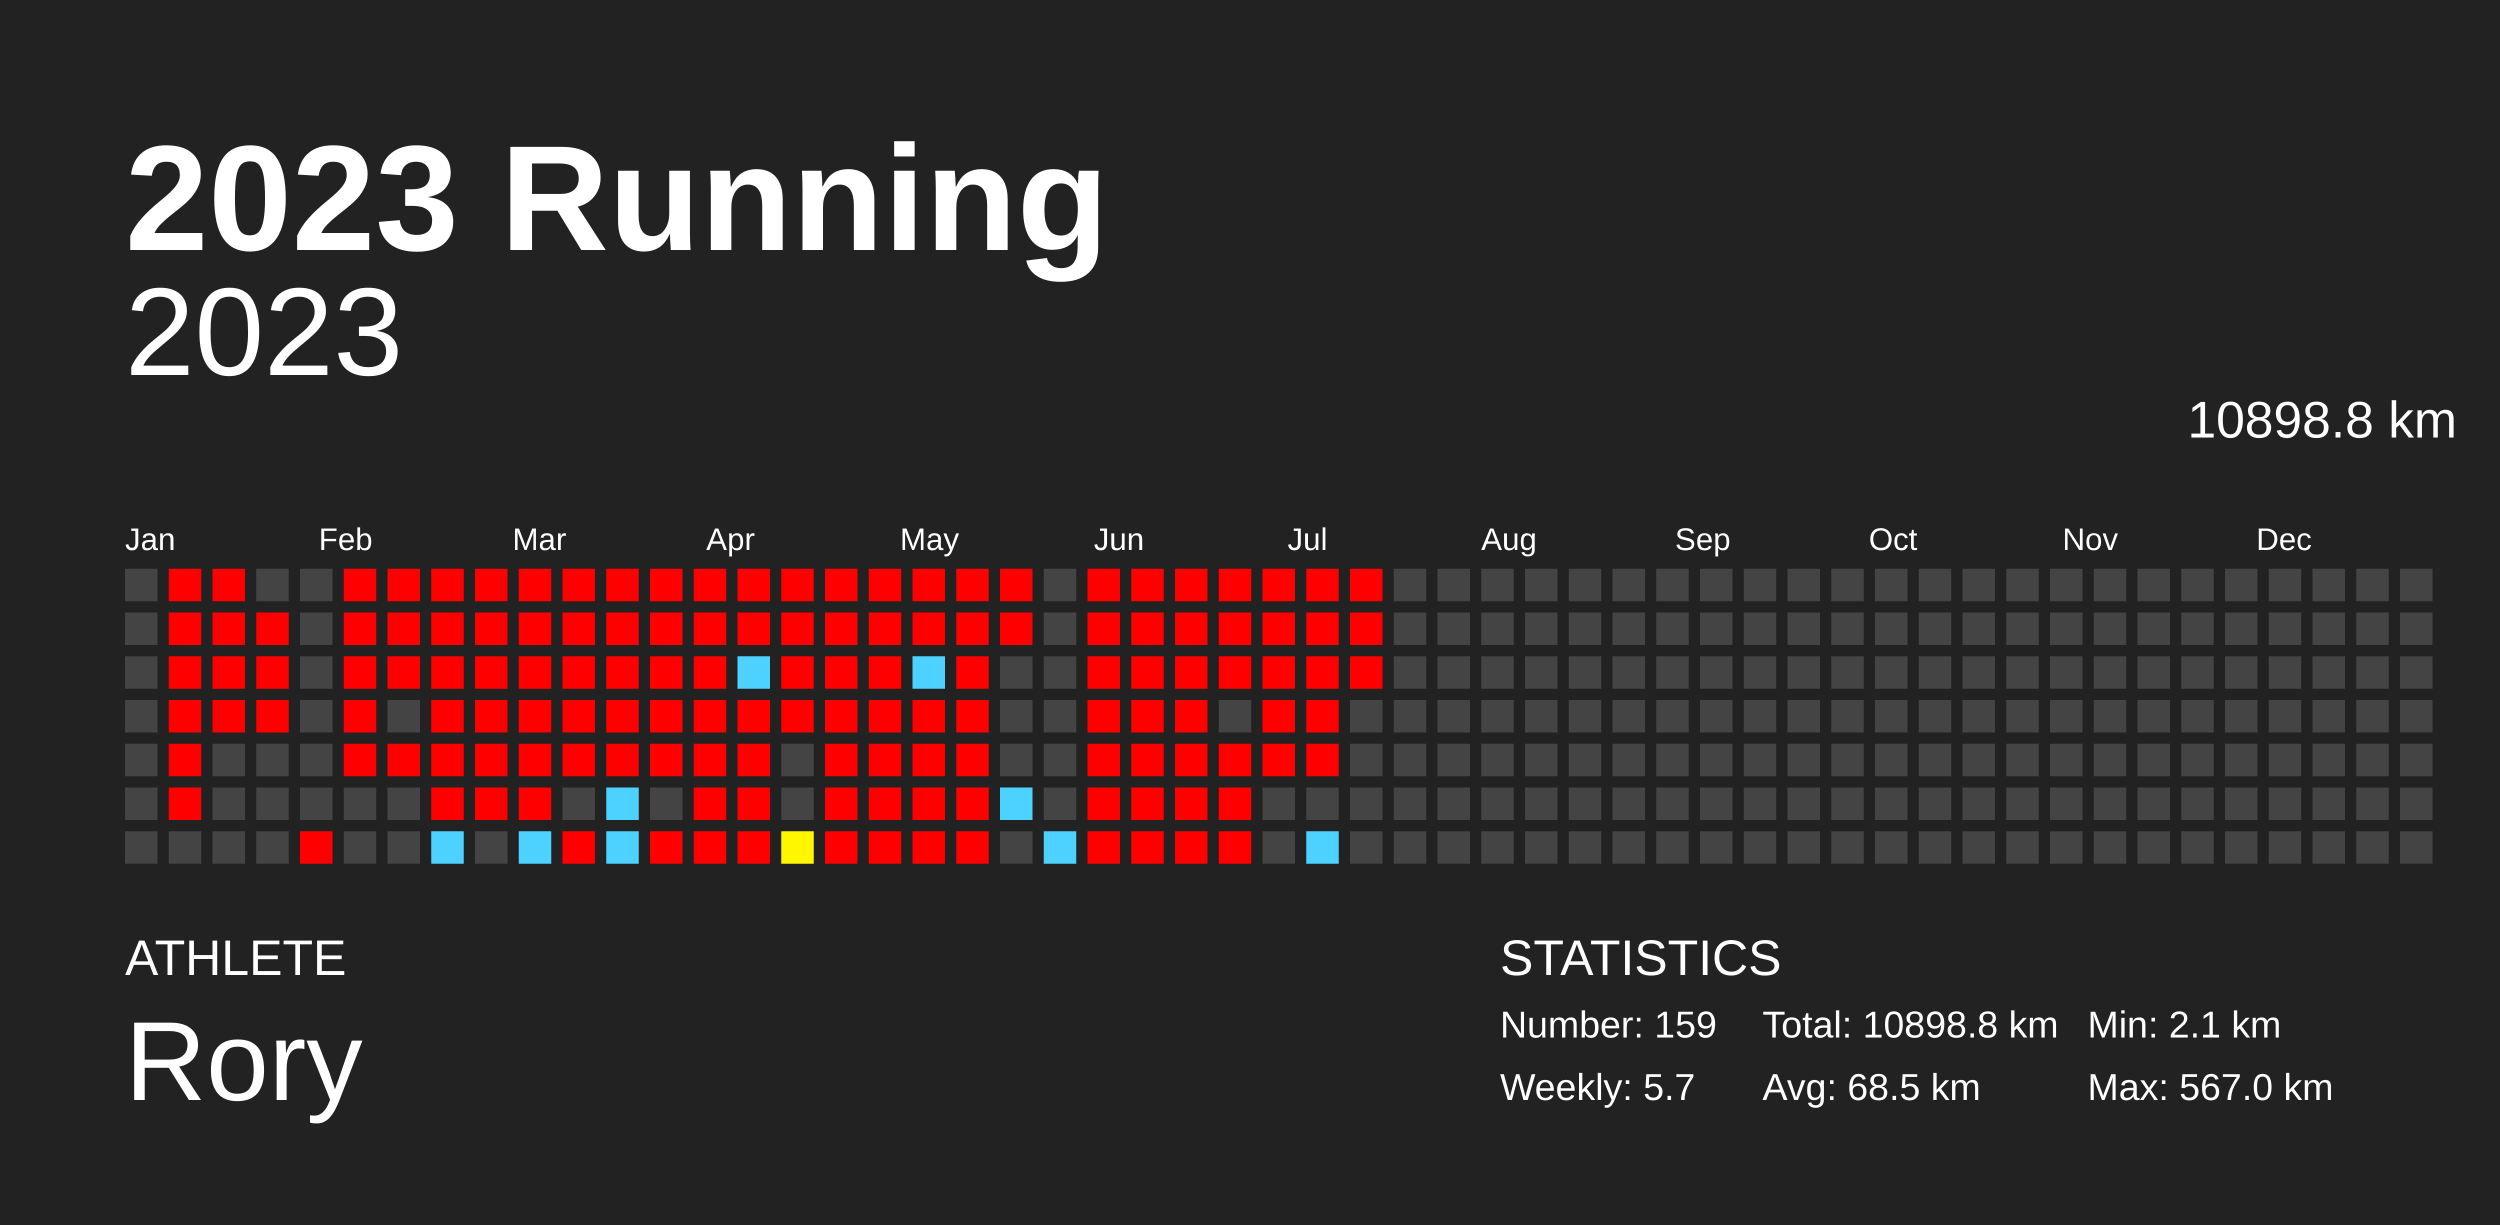
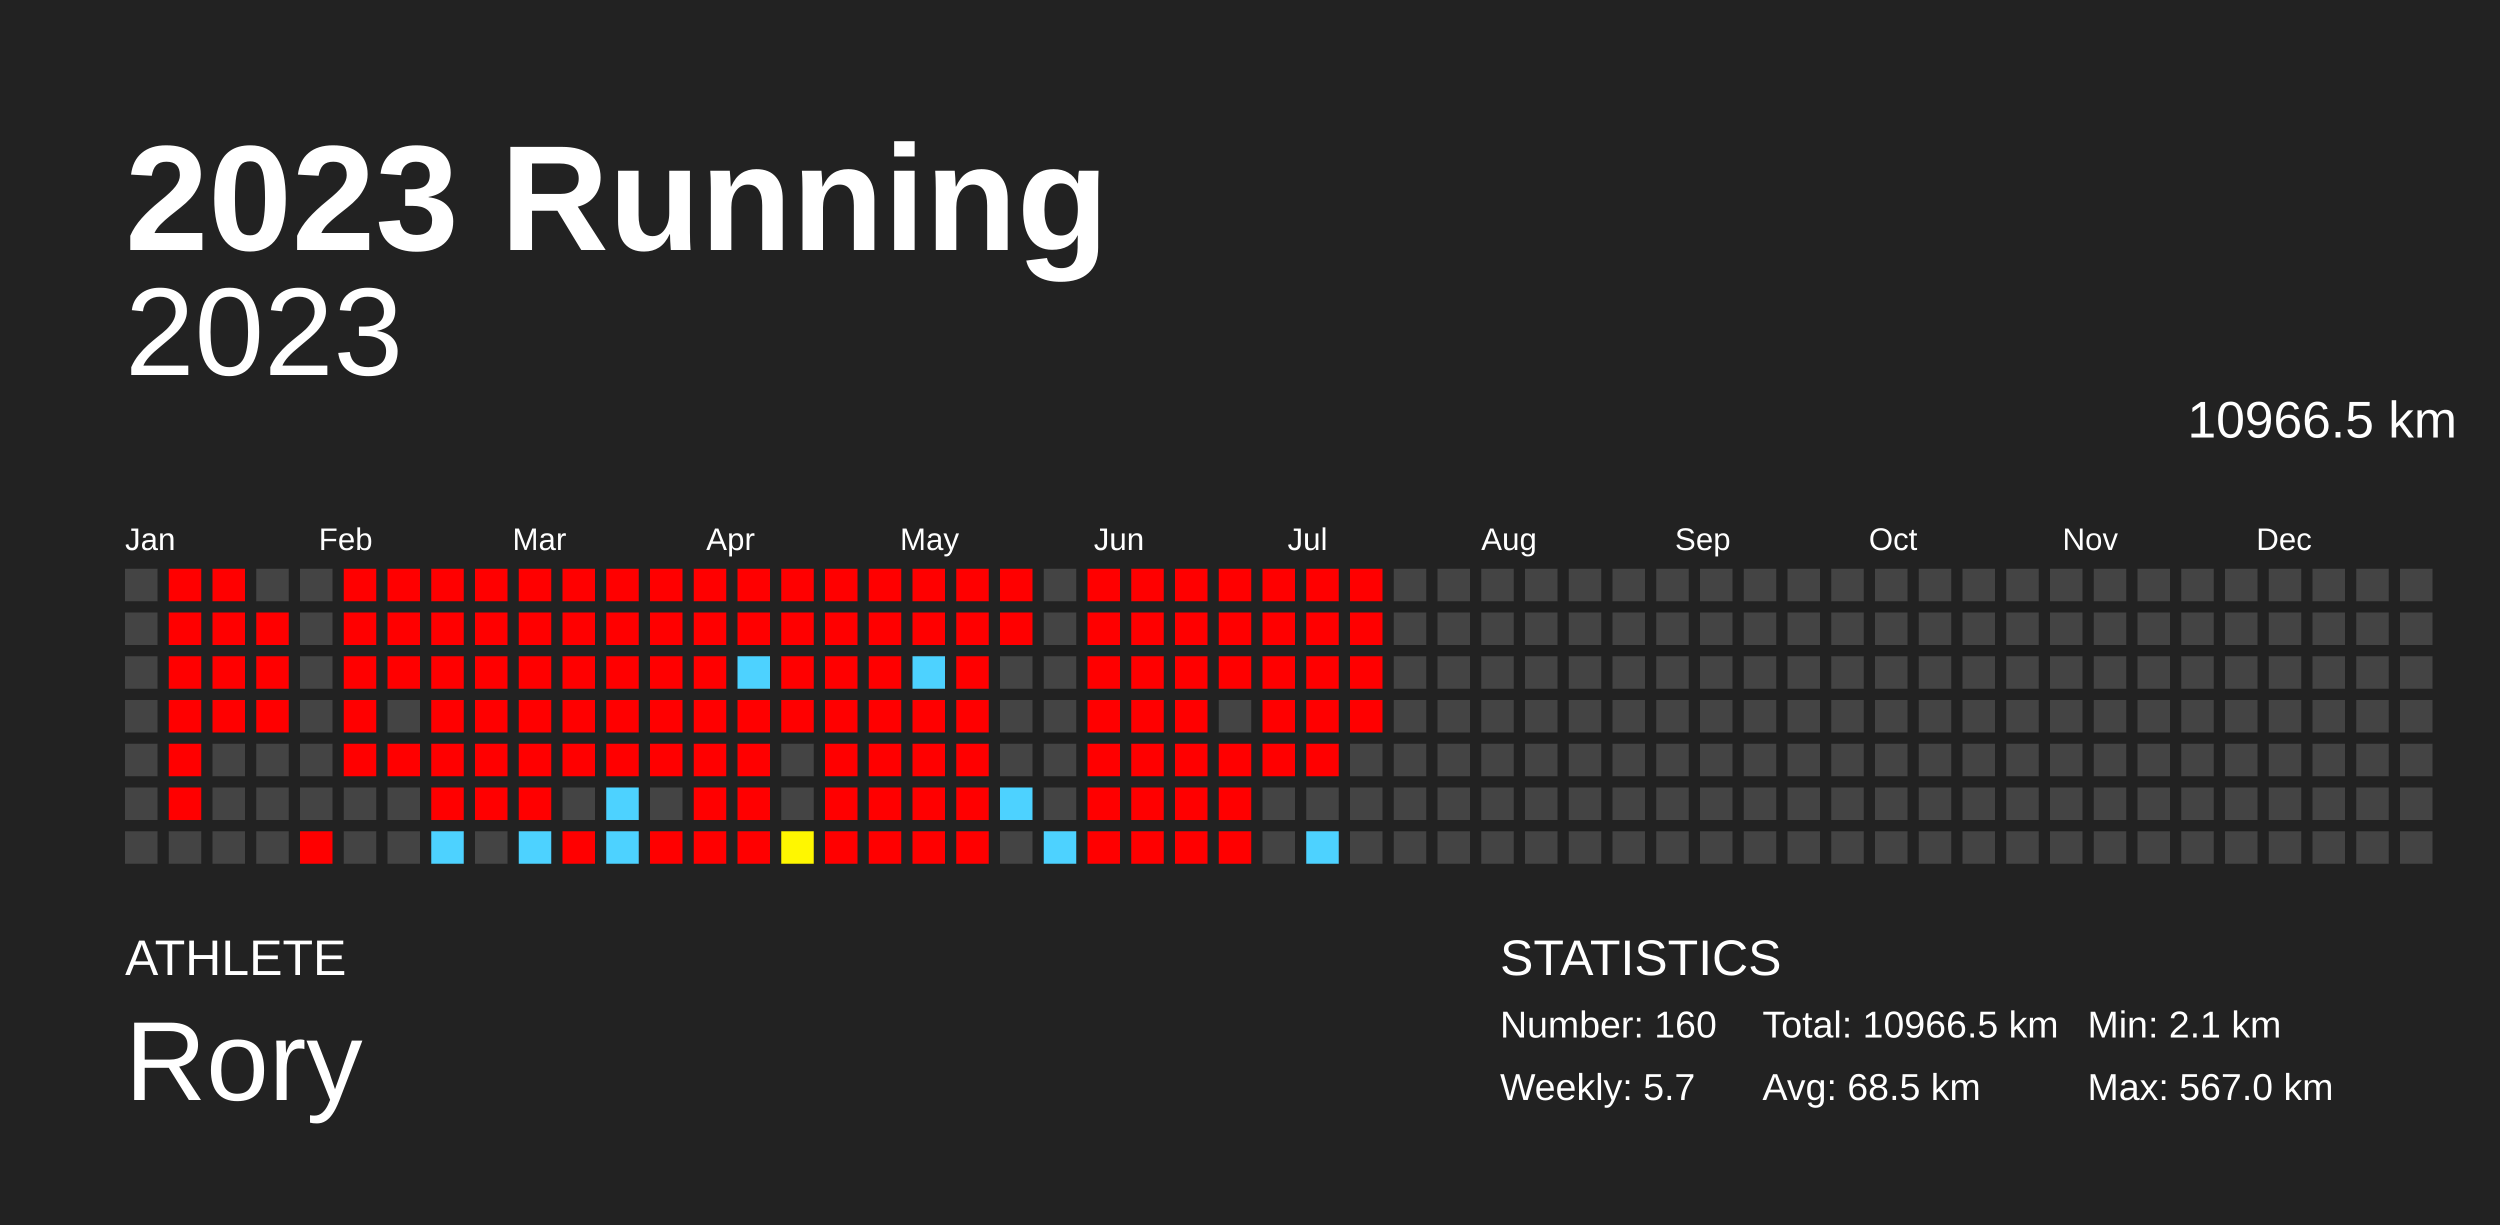
<svg xmlns="http://www.w3.org/2000/svg" baseProfile="full" height="98mm" version="1.1" viewBox="0,0,200,98" width="200mm">
  <defs />
  <rect fill="#222222" height="98" width="200" x="0" y="0" />
  <text fill="#FFFFFF" style="font-size:12px; font-family:Arial; font-weight:bold;" x="10" y="20">2023 Running</text>
  <text fill="#FFFFFF" style="font-size:4px; font-family:Arial" x="10" y="78">ATHLETE</text>
  <text fill="#FFFFFF" style="font-size:9px; font-family:Arial" x="10" y="88">Rory</text>
  <text fill="#FFFFFF" style="font-size:4px; font-family:Arial" x="120" y="78">STATISTICS</text>
-   <text fill="#FFFFFF" style="font-size:3px; font-family:Arial" x="120" y="83">Number: 159</text>
+   <text fill="#FFFFFF" style="font-size:3px; font-family:Arial" x="120" y="83">Number: 160</text>
  <text fill="#FFFFFF" style="font-size:3px; font-family:Arial" x="120" y="88">Weekly: 5.7</text>
-   <text fill="#FFFFFF" style="font-size:3px; font-family:Arial" x="141" y="83">Total: 10898.8 km</text>
+   <text fill="#FFFFFF" style="font-size:3px; font-family:Arial" x="141" y="83">Total: 10966.5 km</text>
  <text fill="#FFFFFF" style="font-size:3px; font-family:Arial" x="141" y="88">Avg: 68.5 km</text>
  <text fill="#FFFFFF" style="font-size:3px; font-family:Arial" x="167" y="83">Min: 2.1 km</text>
  <text fill="#FFFFFF" style="font-size:3px; font-family:Arial" x="167" y="88">Max: 567.0 km</text>
  <text alignment-baseline="hanging" fill="#FFFFFF" style="font-size:10.0px; font-family:Arial;" x="10" y="30">2023</text>
-   <text alignment-baseline="hanging" fill="#FFFFFF" style="font-size:4.125px; font-family:Arial;" x="175" y="35">10898.8 km</text>
+   <text alignment-baseline="hanging" fill="#FFFFFF" style="font-size:4.125px; font-family:Arial;" x="175" y="35">10966.5 km</text>
  <text fill="#FFFFFF" style="font-size:2.5px; font-family:Arial" x="10.0" y="44">Jan</text>
  <text fill="#FFFFFF" style="font-size:2.5px; font-family:Arial" x="25.5" y="44">Feb</text>
  <text fill="#FFFFFF" style="font-size:2.5px; font-family:Arial" x="41.0" y="44">Mar</text>
  <text fill="#FFFFFF" style="font-size:2.5px; font-family:Arial" x="56.5" y="44">Apr</text>
  <text fill="#FFFFFF" style="font-size:2.5px; font-family:Arial" x="72.0" y="44">May</text>
  <text fill="#FFFFFF" style="font-size:2.5px; font-family:Arial" x="87.5" y="44">Jun</text>
  <text fill="#FFFFFF" style="font-size:2.5px; font-family:Arial" x="103.0" y="44">Jul</text>
  <text fill="#FFFFFF" style="font-size:2.5px; font-family:Arial" x="118.5" y="44">Aug</text>
  <text fill="#FFFFFF" style="font-size:2.5px; font-family:Arial" x="134.0" y="44">Sep</text>
  <text fill="#FFFFFF" style="font-size:2.5px; font-family:Arial" x="149.5" y="44">Oct</text>
  <text fill="#FFFFFF" style="font-size:2.5px; font-family:Arial" x="165.0" y="44">Nov</text>
  <text fill="#FFFFFF" style="font-size:2.5px; font-family:Arial" x="180.5" y="44">Dec</text>
  <rect fill="#444444" height="2.6" width="2.6" x="10.0" y="45.5" />
  <rect fill="#444444" height="2.6" width="2.6" x="10.0" y="49.0" />
  <rect fill="#444444" height="2.6" width="2.6" x="10.0" y="52.5" />
  <rect fill="#444444" height="2.6" width="2.6" x="10.0" y="56.0" />
  <rect fill="#444444" height="2.6" width="2.6" x="10.0" y="59.5" />
  <rect fill="#444444" height="2.6" width="2.6" x="10.0" y="63.0" />
  <rect fill="#444444" height="2.6" width="2.6" x="10.0" y="66.5" />
  <rect fill="red" height="2.6" width="2.6" x="13.5" y="45.5" />
  <rect fill="red" height="2.6" width="2.6" x="13.5" y="49.0" />
  <rect fill="red" height="2.6" width="2.6" x="13.5" y="52.5" />
  <rect fill="red" height="2.6" width="2.6" x="13.5" y="56.0" />
  <rect fill="red" height="2.6" width="2.6" x="13.5" y="59.5" />
  <rect fill="red" height="2.6" width="2.6" x="13.5" y="63.0" />
  <rect fill="#444444" height="2.6" width="2.6" x="13.5" y="66.5" />
  <rect fill="red" height="2.6" width="2.6" x="17.0" y="45.5" />
  <rect fill="red" height="2.6" width="2.6" x="17.0" y="49.0" />
  <rect fill="red" height="2.6" width="2.6" x="17.0" y="52.5" />
  <rect fill="red" height="2.6" width="2.6" x="17.0" y="56.0" />
  <rect fill="#444444" height="2.6" width="2.6" x="17.0" y="59.5" />
  <rect fill="#444444" height="2.6" width="2.6" x="17.0" y="63.0" />
  <rect fill="#444444" height="2.6" width="2.6" x="17.0" y="66.5" />
  <rect fill="#444444" height="2.6" width="2.6" x="20.5" y="45.5" />
  <rect fill="red" height="2.6" width="2.6" x="20.5" y="49.0" />
  <rect fill="red" height="2.6" width="2.6" x="20.5" y="52.5" />
  <rect fill="red" height="2.6" width="2.6" x="20.5" y="56.0" />
  <rect fill="#444444" height="2.6" width="2.6" x="20.5" y="59.5" />
  <rect fill="#444444" height="2.6" width="2.6" x="20.5" y="63.0" />
  <rect fill="#444444" height="2.6" width="2.6" x="20.5" y="66.5" />
  <rect fill="#444444" height="2.6" width="2.6" x="24.0" y="45.5" />
  <rect fill="#444444" height="2.6" width="2.6" x="24.0" y="49.0" />
  <rect fill="#444444" height="2.6" width="2.6" x="24.0" y="52.5" />
  <rect fill="#444444" height="2.6" width="2.6" x="24.0" y="56.0" />
  <rect fill="#444444" height="2.6" width="2.6" x="24.0" y="59.5" />
  <rect fill="#444444" height="2.6" width="2.6" x="24.0" y="63.0" />
  <rect fill="red" height="2.6" width="2.6" x="24.0" y="66.5" />
  <rect fill="red" height="2.6" width="2.6" x="27.5" y="45.5" />
  <rect fill="red" height="2.6" width="2.6" x="27.5" y="49.0" />
  <rect fill="red" height="2.6" width="2.6" x="27.5" y="52.5" />
  <rect fill="red" height="2.6" width="2.6" x="27.5" y="56.0" />
  <rect fill="red" height="2.6" width="2.6" x="27.5" y="59.5" />
  <rect fill="#444444" height="2.6" width="2.6" x="27.5" y="63.0" />
  <rect fill="#444444" height="2.6" width="2.6" x="27.5" y="66.5" />
  <rect fill="red" height="2.6" width="2.6" x="31.0" y="45.5" />
  <rect fill="red" height="2.6" width="2.6" x="31.0" y="49.0" />
  <rect fill="red" height="2.6" width="2.6" x="31.0" y="52.5" />
  <rect fill="#444444" height="2.6" width="2.6" x="31.0" y="56.0" />
  <rect fill="red" height="2.6" width="2.6" x="31.0" y="59.5" />
  <rect fill="#444444" height="2.6" width="2.6" x="31.0" y="63.0" />
  <rect fill="#444444" height="2.6" width="2.6" x="31.0" y="66.5" />
  <rect fill="red" height="2.6" width="2.6" x="34.5" y="45.5" />
  <rect fill="red" height="2.6" width="2.6" x="34.5" y="49.0" />
  <rect fill="red" height="2.6" width="2.6" x="34.5" y="52.5" />
  <rect fill="red" height="2.6" width="2.6" x="34.5" y="56.0" />
  <rect fill="red" height="2.6" width="2.6" x="34.5" y="59.5" />
  <rect fill="red" height="2.6" width="2.6" x="34.5" y="63.0" />
  <rect fill="#4dd2ff" height="2.6" width="2.6" x="34.5" y="66.5" />
  <rect fill="red" height="2.6" width="2.6" x="38.0" y="45.5" />
  <rect fill="red" height="2.6" width="2.6" x="38.0" y="49.0" />
  <rect fill="red" height="2.6" width="2.6" x="38.0" y="52.5" />
  <rect fill="red" height="2.6" width="2.6" x="38.0" y="56.0" />
  <rect fill="red" height="2.6" width="2.6" x="38.0" y="59.5" />
  <rect fill="red" height="2.6" width="2.6" x="38.0" y="63.0" />
  <rect fill="#444444" height="2.6" width="2.6" x="38.0" y="66.5" />
  <rect fill="red" height="2.6" width="2.6" x="41.5" y="45.5" />
  <rect fill="red" height="2.6" width="2.6" x="41.5" y="49.0" />
  <rect fill="red" height="2.6" width="2.6" x="41.5" y="52.5" />
  <rect fill="red" height="2.6" width="2.6" x="41.5" y="56.0" />
  <rect fill="red" height="2.6" width="2.6" x="41.5" y="59.5" />
  <rect fill="red" height="2.6" width="2.6" x="41.5" y="63.0" />
  <rect fill="#4dd2ff" height="2.6" width="2.6" x="41.5" y="66.5" />
  <rect fill="red" height="2.6" width="2.6" x="45.0" y="45.5" />
  <rect fill="red" height="2.6" width="2.6" x="45.0" y="49.0" />
  <rect fill="red" height="2.6" width="2.6" x="45.0" y="52.5" />
  <rect fill="red" height="2.6" width="2.6" x="45.0" y="56.0" />
  <rect fill="red" height="2.6" width="2.6" x="45.0" y="59.5" />
  <rect fill="#444444" height="2.6" width="2.6" x="45.0" y="63.0" />
  <rect fill="red" height="2.6" width="2.6" x="45.0" y="66.5" />
  <rect fill="red" height="2.6" width="2.6" x="48.5" y="45.5" />
  <rect fill="red" height="2.6" width="2.6" x="48.5" y="49.0" />
  <rect fill="red" height="2.6" width="2.6" x="48.5" y="52.5" />
  <rect fill="red" height="2.6" width="2.6" x="48.5" y="56.0" />
  <rect fill="red" height="2.6" width="2.6" x="48.5" y="59.5" />
  <rect fill="#4dd2ff" height="2.6" width="2.6" x="48.5" y="63.0" />
  <rect fill="#4dd2ff" height="2.6" width="2.6" x="48.5" y="66.5" />
  <rect fill="red" height="2.6" width="2.6" x="52.0" y="45.5" />
  <rect fill="red" height="2.6" width="2.6" x="52.0" y="49.0" />
  <rect fill="red" height="2.6" width="2.6" x="52.0" y="52.5" />
  <rect fill="red" height="2.6" width="2.6" x="52.0" y="56.0" />
  <rect fill="red" height="2.6" width="2.6" x="52.0" y="59.5" />
  <rect fill="#444444" height="2.6" width="2.6" x="52.0" y="63.0" />
  <rect fill="red" height="2.6" width="2.6" x="52.0" y="66.5" />
  <rect fill="red" height="2.6" width="2.6" x="55.5" y="45.5" />
  <rect fill="red" height="2.6" width="2.6" x="55.5" y="49.0" />
  <rect fill="red" height="2.6" width="2.6" x="55.5" y="52.5" />
  <rect fill="red" height="2.6" width="2.6" x="55.5" y="56.0" />
  <rect fill="red" height="2.6" width="2.6" x="55.5" y="59.5" />
  <rect fill="red" height="2.6" width="2.6" x="55.5" y="63.0" />
  <rect fill="red" height="2.6" width="2.6" x="55.5" y="66.5" />
  <rect fill="red" height="2.6" width="2.6" x="59.0" y="45.5" />
  <rect fill="red" height="2.6" width="2.6" x="59.0" y="49.0" />
  <rect fill="#4dd2ff" height="2.6" width="2.6" x="59.0" y="52.5" />
  <rect fill="red" height="2.6" width="2.6" x="59.0" y="56.0" />
  <rect fill="red" height="2.6" width="2.6" x="59.0" y="59.5" />
  <rect fill="red" height="2.6" width="2.6" x="59.0" y="63.0" />
  <rect fill="red" height="2.6" width="2.6" x="59.0" y="66.5" />
  <rect fill="red" height="2.6" width="2.6" x="62.5" y="45.5" />
  <rect fill="red" height="2.6" width="2.6" x="62.5" y="49.0" />
  <rect fill="red" height="2.6" width="2.6" x="62.5" y="52.5" />
  <rect fill="red" height="2.6" width="2.6" x="62.5" y="56.0" />
  <rect fill="#444444" height="2.6" width="2.6" x="62.5" y="59.5" />
  <rect fill="#444444" height="2.6" width="2.6" x="62.5" y="63.0" />
  <rect fill="#fff700" height="2.6" width="2.6" x="62.5" y="66.5" />
  <rect fill="red" height="2.6" width="2.6" x="66.0" y="45.5" />
  <rect fill="red" height="2.6" width="2.6" x="66.0" y="49.0" />
  <rect fill="red" height="2.6" width="2.6" x="66.0" y="52.5" />
  <rect fill="red" height="2.6" width="2.6" x="66.0" y="56.0" />
  <rect fill="red" height="2.6" width="2.6" x="66.0" y="59.5" />
  <rect fill="red" height="2.6" width="2.6" x="66.0" y="63.0" />
  <rect fill="red" height="2.6" width="2.6" x="66.0" y="66.5" />
  <rect fill="red" height="2.6" width="2.6" x="69.5" y="45.5" />
  <rect fill="red" height="2.6" width="2.6" x="69.5" y="49.0" />
  <rect fill="red" height="2.6" width="2.6" x="69.5" y="52.5" />
  <rect fill="red" height="2.6" width="2.6" x="69.5" y="56.0" />
  <rect fill="red" height="2.6" width="2.6" x="69.5" y="59.5" />
  <rect fill="red" height="2.6" width="2.6" x="69.5" y="63.0" />
  <rect fill="red" height="2.6" width="2.6" x="69.5" y="66.5" />
  <rect fill="red" height="2.6" width="2.6" x="73.0" y="45.5" />
  <rect fill="red" height="2.6" width="2.6" x="73.0" y="49.0" />
  <rect fill="#4dd2ff" height="2.6" width="2.6" x="73.0" y="52.5" />
  <rect fill="red" height="2.6" width="2.6" x="73.0" y="56.0" />
  <rect fill="red" height="2.6" width="2.6" x="73.0" y="59.5" />
  <rect fill="red" height="2.6" width="2.6" x="73.0" y="63.0" />
  <rect fill="red" height="2.6" width="2.6" x="73.0" y="66.5" />
  <rect fill="red" height="2.6" width="2.6" x="76.5" y="45.5" />
  <rect fill="red" height="2.6" width="2.6" x="76.5" y="49.0" />
  <rect fill="red" height="2.6" width="2.6" x="76.5" y="52.5" />
  <rect fill="red" height="2.6" width="2.6" x="76.5" y="56.0" />
  <rect fill="red" height="2.6" width="2.6" x="76.5" y="59.5" />
  <rect fill="red" height="2.6" width="2.6" x="76.5" y="63.0" />
  <rect fill="red" height="2.6" width="2.6" x="76.5" y="66.5" />
  <rect fill="red" height="2.6" width="2.6" x="80.0" y="45.5" />
  <rect fill="red" height="2.6" width="2.6" x="80.0" y="49.0" />
  <rect fill="#444444" height="2.6" width="2.6" x="80.0" y="52.5" />
  <rect fill="#444444" height="2.6" width="2.6" x="80.0" y="56.0" />
  <rect fill="#444444" height="2.6" width="2.6" x="80.0" y="59.5" />
  <rect fill="#4dd2ff" height="2.6" width="2.6" x="80.0" y="63.0" />
  <rect fill="#444444" height="2.6" width="2.6" x="80.0" y="66.5" />
  <rect fill="#444444" height="2.6" width="2.6" x="83.5" y="45.5" />
  <rect fill="#444444" height="2.6" width="2.6" x="83.5" y="49.0" />
  <rect fill="#444444" height="2.6" width="2.6" x="83.5" y="52.5" />
  <rect fill="#444444" height="2.6" width="2.6" x="83.5" y="56.0" />
  <rect fill="#444444" height="2.6" width="2.6" x="83.5" y="59.5" />
  <rect fill="#444444" height="2.6" width="2.6" x="83.5" y="63.0" />
  <rect fill="#4dd2ff" height="2.6" width="2.6" x="83.5" y="66.5" />
  <rect fill="red" height="2.6" width="2.6" x="87.0" y="45.5" />
  <rect fill="red" height="2.6" width="2.6" x="87.0" y="49.0" />
  <rect fill="red" height="2.6" width="2.6" x="87.0" y="52.5" />
  <rect fill="red" height="2.6" width="2.6" x="87.0" y="56.0" />
  <rect fill="red" height="2.6" width="2.6" x="87.0" y="59.5" />
  <rect fill="red" height="2.6" width="2.6" x="87.0" y="63.0" />
  <rect fill="red" height="2.6" width="2.6" x="87.0" y="66.5" />
  <rect fill="red" height="2.6" width="2.6" x="90.5" y="45.5" />
  <rect fill="red" height="2.6" width="2.6" x="90.5" y="49.0" />
  <rect fill="red" height="2.6" width="2.6" x="90.5" y="52.5" />
  <rect fill="red" height="2.6" width="2.6" x="90.5" y="56.0" />
  <rect fill="red" height="2.6" width="2.6" x="90.5" y="59.5" />
  <rect fill="red" height="2.6" width="2.6" x="90.5" y="63.0" />
  <rect fill="red" height="2.6" width="2.6" x="90.5" y="66.5" />
  <rect fill="red" height="2.6" width="2.6" x="94.0" y="45.5" />
  <rect fill="red" height="2.6" width="2.6" x="94.0" y="49.0" />
  <rect fill="red" height="2.6" width="2.6" x="94.0" y="52.5" />
  <rect fill="red" height="2.6" width="2.6" x="94.0" y="56.0" />
  <rect fill="red" height="2.6" width="2.6" x="94.0" y="59.5" />
  <rect fill="red" height="2.6" width="2.6" x="94.0" y="63.0" />
  <rect fill="red" height="2.6" width="2.6" x="94.0" y="66.5" />
  <rect fill="red" height="2.6" width="2.6" x="97.5" y="45.5" />
  <rect fill="red" height="2.6" width="2.6" x="97.5" y="49.0" />
  <rect fill="red" height="2.6" width="2.6" x="97.5" y="52.5" />
  <rect fill="#444444" height="2.6" width="2.6" x="97.5" y="56.0" />
  <rect fill="red" height="2.6" width="2.6" x="97.5" y="59.5" />
  <rect fill="red" height="2.6" width="2.6" x="97.5" y="63.0" />
  <rect fill="red" height="2.6" width="2.6" x="97.5" y="66.5" />
  <rect fill="red" height="2.6" width="2.6" x="101.0" y="45.5" />
  <rect fill="red" height="2.6" width="2.6" x="101.0" y="49.0" />
  <rect fill="red" height="2.6" width="2.6" x="101.0" y="52.5" />
  <rect fill="red" height="2.6" width="2.6" x="101.0" y="56.0" />
  <rect fill="red" height="2.6" width="2.6" x="101.0" y="59.5" />
  <rect fill="#444444" height="2.6" width="2.6" x="101.0" y="63.0" />
  <rect fill="#444444" height="2.6" width="2.6" x="101.0" y="66.5" />
  <rect fill="red" height="2.6" width="2.6" x="104.5" y="45.5" />
  <rect fill="red" height="2.6" width="2.6" x="104.5" y="49.0" />
  <rect fill="red" height="2.6" width="2.6" x="104.5" y="52.5" />
  <rect fill="red" height="2.6" width="2.6" x="104.5" y="56.0" />
  <rect fill="red" height="2.6" width="2.6" x="104.5" y="59.5" />
  <rect fill="#444444" height="2.6" width="2.6" x="104.5" y="63.0" />
  <rect fill="#4dd2ff" height="2.6" width="2.6" x="104.5" y="66.5" />
  <rect fill="red" height="2.6" width="2.6" x="108.0" y="45.5" />
  <rect fill="red" height="2.6" width="2.6" x="108.0" y="49.0" />
  <rect fill="red" height="2.6" width="2.6" x="108.0" y="52.5" />
-   <rect fill="#444444" height="2.6" width="2.6" x="108.0" y="56.0" />
+   <rect fill="red" height="2.6" width="2.6" x="108.0" y="56.0" />
  <rect fill="#444444" height="2.6" width="2.6" x="108.0" y="59.5" />
  <rect fill="#444444" height="2.6" width="2.6" x="108.0" y="63.0" />
  <rect fill="#444444" height="2.6" width="2.6" x="108.0" y="66.5" />
  <rect fill="#444444" height="2.6" width="2.6" x="111.5" y="45.5" />
  <rect fill="#444444" height="2.6" width="2.6" x="111.5" y="49.0" />
  <rect fill="#444444" height="2.6" width="2.6" x="111.5" y="52.5" />
  <rect fill="#444444" height="2.6" width="2.6" x="111.5" y="56.0" />
  <rect fill="#444444" height="2.6" width="2.6" x="111.5" y="59.5" />
  <rect fill="#444444" height="2.6" width="2.6" x="111.5" y="63.0" />
  <rect fill="#444444" height="2.6" width="2.6" x="111.5" y="66.5" />
  <rect fill="#444444" height="2.6" width="2.6" x="115.0" y="45.5" />
  <rect fill="#444444" height="2.6" width="2.6" x="115.0" y="49.0" />
  <rect fill="#444444" height="2.6" width="2.6" x="115.0" y="52.5" />
  <rect fill="#444444" height="2.6" width="2.6" x="115.0" y="56.0" />
  <rect fill="#444444" height="2.6" width="2.6" x="115.0" y="59.5" />
  <rect fill="#444444" height="2.6" width="2.6" x="115.0" y="63.0" />
  <rect fill="#444444" height="2.6" width="2.6" x="115.0" y="66.5" />
  <rect fill="#444444" height="2.6" width="2.6" x="118.5" y="45.5" />
  <rect fill="#444444" height="2.6" width="2.6" x="118.5" y="49.0" />
  <rect fill="#444444" height="2.6" width="2.6" x="118.5" y="52.5" />
  <rect fill="#444444" height="2.6" width="2.6" x="118.5" y="56.0" />
  <rect fill="#444444" height="2.6" width="2.6" x="118.5" y="59.5" />
  <rect fill="#444444" height="2.6" width="2.6" x="118.5" y="63.0" />
  <rect fill="#444444" height="2.6" width="2.6" x="118.5" y="66.5" />
  <rect fill="#444444" height="2.6" width="2.6" x="122.0" y="45.5" />
  <rect fill="#444444" height="2.6" width="2.6" x="122.0" y="49.0" />
  <rect fill="#444444" height="2.6" width="2.6" x="122.0" y="52.5" />
  <rect fill="#444444" height="2.6" width="2.6" x="122.0" y="56.0" />
  <rect fill="#444444" height="2.6" width="2.6" x="122.0" y="59.5" />
  <rect fill="#444444" height="2.6" width="2.6" x="122.0" y="63.0" />
  <rect fill="#444444" height="2.6" width="2.6" x="122.0" y="66.5" />
  <rect fill="#444444" height="2.6" width="2.6" x="125.5" y="45.5" />
  <rect fill="#444444" height="2.6" width="2.6" x="125.5" y="49.0" />
  <rect fill="#444444" height="2.6" width="2.6" x="125.5" y="52.5" />
  <rect fill="#444444" height="2.6" width="2.6" x="125.5" y="56.0" />
  <rect fill="#444444" height="2.6" width="2.6" x="125.5" y="59.5" />
  <rect fill="#444444" height="2.6" width="2.6" x="125.5" y="63.0" />
  <rect fill="#444444" height="2.6" width="2.6" x="125.5" y="66.5" />
  <rect fill="#444444" height="2.6" width="2.6" x="129.0" y="45.5" />
  <rect fill="#444444" height="2.6" width="2.6" x="129.0" y="49.0" />
  <rect fill="#444444" height="2.6" width="2.6" x="129.0" y="52.5" />
  <rect fill="#444444" height="2.6" width="2.6" x="129.0" y="56.0" />
  <rect fill="#444444" height="2.6" width="2.6" x="129.0" y="59.5" />
  <rect fill="#444444" height="2.6" width="2.6" x="129.0" y="63.0" />
  <rect fill="#444444" height="2.6" width="2.6" x="129.0" y="66.5" />
  <rect fill="#444444" height="2.6" width="2.6" x="132.5" y="45.5" />
  <rect fill="#444444" height="2.6" width="2.6" x="132.5" y="49.0" />
  <rect fill="#444444" height="2.6" width="2.6" x="132.5" y="52.5" />
  <rect fill="#444444" height="2.6" width="2.6" x="132.5" y="56.0" />
  <rect fill="#444444" height="2.6" width="2.6" x="132.5" y="59.5" />
  <rect fill="#444444" height="2.6" width="2.6" x="132.5" y="63.0" />
  <rect fill="#444444" height="2.6" width="2.6" x="132.5" y="66.5" />
  <rect fill="#444444" height="2.6" width="2.6" x="136.0" y="45.5" />
  <rect fill="#444444" height="2.6" width="2.6" x="136.0" y="49.0" />
  <rect fill="#444444" height="2.6" width="2.6" x="136.0" y="52.5" />
  <rect fill="#444444" height="2.6" width="2.6" x="136.0" y="56.0" />
  <rect fill="#444444" height="2.6" width="2.6" x="136.0" y="59.5" />
  <rect fill="#444444" height="2.6" width="2.6" x="136.0" y="63.0" />
  <rect fill="#444444" height="2.6" width="2.6" x="136.0" y="66.5" />
  <rect fill="#444444" height="2.6" width="2.6" x="139.5" y="45.5" />
  <rect fill="#444444" height="2.6" width="2.6" x="139.5" y="49.0" />
  <rect fill="#444444" height="2.6" width="2.6" x="139.5" y="52.5" />
  <rect fill="#444444" height="2.6" width="2.6" x="139.5" y="56.0" />
  <rect fill="#444444" height="2.6" width="2.6" x="139.5" y="59.5" />
  <rect fill="#444444" height="2.6" width="2.6" x="139.5" y="63.0" />
  <rect fill="#444444" height="2.6" width="2.6" x="139.5" y="66.5" />
  <rect fill="#444444" height="2.6" width="2.6" x="143.0" y="45.5" />
  <rect fill="#444444" height="2.6" width="2.6" x="143.0" y="49.0" />
  <rect fill="#444444" height="2.6" width="2.6" x="143.0" y="52.5" />
  <rect fill="#444444" height="2.6" width="2.6" x="143.0" y="56.0" />
  <rect fill="#444444" height="2.6" width="2.6" x="143.0" y="59.5" />
  <rect fill="#444444" height="2.6" width="2.6" x="143.0" y="63.0" />
  <rect fill="#444444" height="2.6" width="2.6" x="143.0" y="66.5" />
  <rect fill="#444444" height="2.6" width="2.6" x="146.5" y="45.5" />
  <rect fill="#444444" height="2.6" width="2.6" x="146.5" y="49.0" />
  <rect fill="#444444" height="2.6" width="2.6" x="146.5" y="52.5" />
  <rect fill="#444444" height="2.6" width="2.6" x="146.5" y="56.0" />
  <rect fill="#444444" height="2.6" width="2.6" x="146.5" y="59.5" />
  <rect fill="#444444" height="2.6" width="2.6" x="146.5" y="63.0" />
  <rect fill="#444444" height="2.6" width="2.6" x="146.5" y="66.5" />
  <rect fill="#444444" height="2.6" width="2.6" x="150.0" y="45.5" />
  <rect fill="#444444" height="2.6" width="2.6" x="150.0" y="49.0" />
  <rect fill="#444444" height="2.6" width="2.6" x="150.0" y="52.5" />
  <rect fill="#444444" height="2.6" width="2.6" x="150.0" y="56.0" />
  <rect fill="#444444" height="2.6" width="2.6" x="150.0" y="59.5" />
  <rect fill="#444444" height="2.6" width="2.6" x="150.0" y="63.0" />
  <rect fill="#444444" height="2.6" width="2.6" x="150.0" y="66.5" />
  <rect fill="#444444" height="2.6" width="2.6" x="153.5" y="45.5" />
  <rect fill="#444444" height="2.6" width="2.6" x="153.5" y="49.0" />
  <rect fill="#444444" height="2.6" width="2.6" x="153.5" y="52.5" />
  <rect fill="#444444" height="2.6" width="2.6" x="153.5" y="56.0" />
  <rect fill="#444444" height="2.6" width="2.6" x="153.5" y="59.5" />
  <rect fill="#444444" height="2.6" width="2.6" x="153.5" y="63.0" />
  <rect fill="#444444" height="2.6" width="2.6" x="153.5" y="66.5" />
  <rect fill="#444444" height="2.6" width="2.6" x="157.0" y="45.5" />
  <rect fill="#444444" height="2.6" width="2.6" x="157.0" y="49.0" />
  <rect fill="#444444" height="2.6" width="2.6" x="157.0" y="52.5" />
  <rect fill="#444444" height="2.6" width="2.6" x="157.0" y="56.0" />
  <rect fill="#444444" height="2.6" width="2.6" x="157.0" y="59.5" />
  <rect fill="#444444" height="2.6" width="2.6" x="157.0" y="63.0" />
  <rect fill="#444444" height="2.6" width="2.6" x="157.0" y="66.5" />
  <rect fill="#444444" height="2.6" width="2.6" x="160.5" y="45.5" />
  <rect fill="#444444" height="2.6" width="2.6" x="160.5" y="49.0" />
  <rect fill="#444444" height="2.6" width="2.6" x="160.5" y="52.5" />
  <rect fill="#444444" height="2.6" width="2.6" x="160.5" y="56.0" />
  <rect fill="#444444" height="2.6" width="2.6" x="160.5" y="59.5" />
  <rect fill="#444444" height="2.6" width="2.6" x="160.5" y="63.0" />
  <rect fill="#444444" height="2.6" width="2.6" x="160.5" y="66.5" />
  <rect fill="#444444" height="2.6" width="2.6" x="164.0" y="45.5" />
  <rect fill="#444444" height="2.6" width="2.6" x="164.0" y="49.0" />
  <rect fill="#444444" height="2.6" width="2.6" x="164.0" y="52.5" />
  <rect fill="#444444" height="2.6" width="2.6" x="164.0" y="56.0" />
  <rect fill="#444444" height="2.6" width="2.6" x="164.0" y="59.5" />
  <rect fill="#444444" height="2.6" width="2.6" x="164.0" y="63.0" />
  <rect fill="#444444" height="2.6" width="2.6" x="164.0" y="66.5" />
  <rect fill="#444444" height="2.6" width="2.6" x="167.5" y="45.5" />
  <rect fill="#444444" height="2.6" width="2.6" x="167.5" y="49.0" />
  <rect fill="#444444" height="2.6" width="2.6" x="167.5" y="52.5" />
  <rect fill="#444444" height="2.6" width="2.6" x="167.5" y="56.0" />
  <rect fill="#444444" height="2.6" width="2.6" x="167.5" y="59.5" />
  <rect fill="#444444" height="2.6" width="2.6" x="167.5" y="63.0" />
  <rect fill="#444444" height="2.6" width="2.6" x="167.5" y="66.5" />
  <rect fill="#444444" height="2.6" width="2.6" x="171.0" y="45.5" />
  <rect fill="#444444" height="2.6" width="2.6" x="171.0" y="49.0" />
  <rect fill="#444444" height="2.6" width="2.6" x="171.0" y="52.5" />
  <rect fill="#444444" height="2.6" width="2.6" x="171.0" y="56.0" />
  <rect fill="#444444" height="2.6" width="2.6" x="171.0" y="59.5" />
  <rect fill="#444444" height="2.6" width="2.6" x="171.0" y="63.0" />
  <rect fill="#444444" height="2.6" width="2.6" x="171.0" y="66.5" />
  <rect fill="#444444" height="2.6" width="2.6" x="174.5" y="45.5" />
  <rect fill="#444444" height="2.6" width="2.6" x="174.5" y="49.0" />
  <rect fill="#444444" height="2.6" width="2.6" x="174.5" y="52.5" />
  <rect fill="#444444" height="2.6" width="2.6" x="174.5" y="56.0" />
  <rect fill="#444444" height="2.6" width="2.6" x="174.5" y="59.5" />
  <rect fill="#444444" height="2.6" width="2.6" x="174.5" y="63.0" />
  <rect fill="#444444" height="2.6" width="2.6" x="174.5" y="66.5" />
  <rect fill="#444444" height="2.6" width="2.6" x="178.0" y="45.5" />
  <rect fill="#444444" height="2.6" width="2.6" x="178.0" y="49.0" />
  <rect fill="#444444" height="2.6" width="2.6" x="178.0" y="52.5" />
  <rect fill="#444444" height="2.6" width="2.6" x="178.0" y="56.0" />
  <rect fill="#444444" height="2.6" width="2.6" x="178.0" y="59.5" />
  <rect fill="#444444" height="2.6" width="2.6" x="178.0" y="63.0" />
  <rect fill="#444444" height="2.6" width="2.6" x="178.0" y="66.5" />
  <rect fill="#444444" height="2.6" width="2.6" x="181.5" y="45.5" />
  <rect fill="#444444" height="2.6" width="2.6" x="181.5" y="49.0" />
  <rect fill="#444444" height="2.6" width="2.6" x="181.5" y="52.5" />
  <rect fill="#444444" height="2.6" width="2.6" x="181.5" y="56.0" />
  <rect fill="#444444" height="2.6" width="2.6" x="181.5" y="59.5" />
  <rect fill="#444444" height="2.6" width="2.6" x="181.5" y="63.0" />
  <rect fill="#444444" height="2.6" width="2.6" x="181.5" y="66.5" />
  <rect fill="#444444" height="2.6" width="2.6" x="185.0" y="45.5" />
  <rect fill="#444444" height="2.6" width="2.6" x="185.0" y="49.0" />
  <rect fill="#444444" height="2.6" width="2.6" x="185.0" y="52.5" />
  <rect fill="#444444" height="2.6" width="2.6" x="185.0" y="56.0" />
  <rect fill="#444444" height="2.6" width="2.6" x="185.0" y="59.5" />
  <rect fill="#444444" height="2.6" width="2.6" x="185.0" y="63.0" />
  <rect fill="#444444" height="2.6" width="2.6" x="185.0" y="66.5" />
  <rect fill="#444444" height="2.6" width="2.6" x="188.5" y="45.5" />
  <rect fill="#444444" height="2.6" width="2.6" x="188.5" y="49.0" />
  <rect fill="#444444" height="2.6" width="2.6" x="188.5" y="52.5" />
  <rect fill="#444444" height="2.6" width="2.6" x="188.5" y="56.0" />
  <rect fill="#444444" height="2.6" width="2.6" x="188.5" y="59.5" />
  <rect fill="#444444" height="2.6" width="2.6" x="188.5" y="63.0" />
  <rect fill="#444444" height="2.6" width="2.6" x="188.5" y="66.5" />
  <rect fill="#444444" height="2.6" width="2.6" x="192.0" y="45.5" />
  <rect fill="#444444" height="2.6" width="2.6" x="192.0" y="49.0" />
  <rect fill="#444444" height="2.6" width="2.6" x="192.0" y="52.5" />
  <rect fill="#444444" height="2.6" width="2.6" x="192.0" y="56.0" />
  <rect fill="#444444" height="2.6" width="2.6" x="192.0" y="59.5" />
  <rect fill="#444444" height="2.6" width="2.6" x="192.0" y="63.0" />
  <rect fill="#444444" height="2.6" width="2.6" x="192.0" y="66.5" />
</svg>
